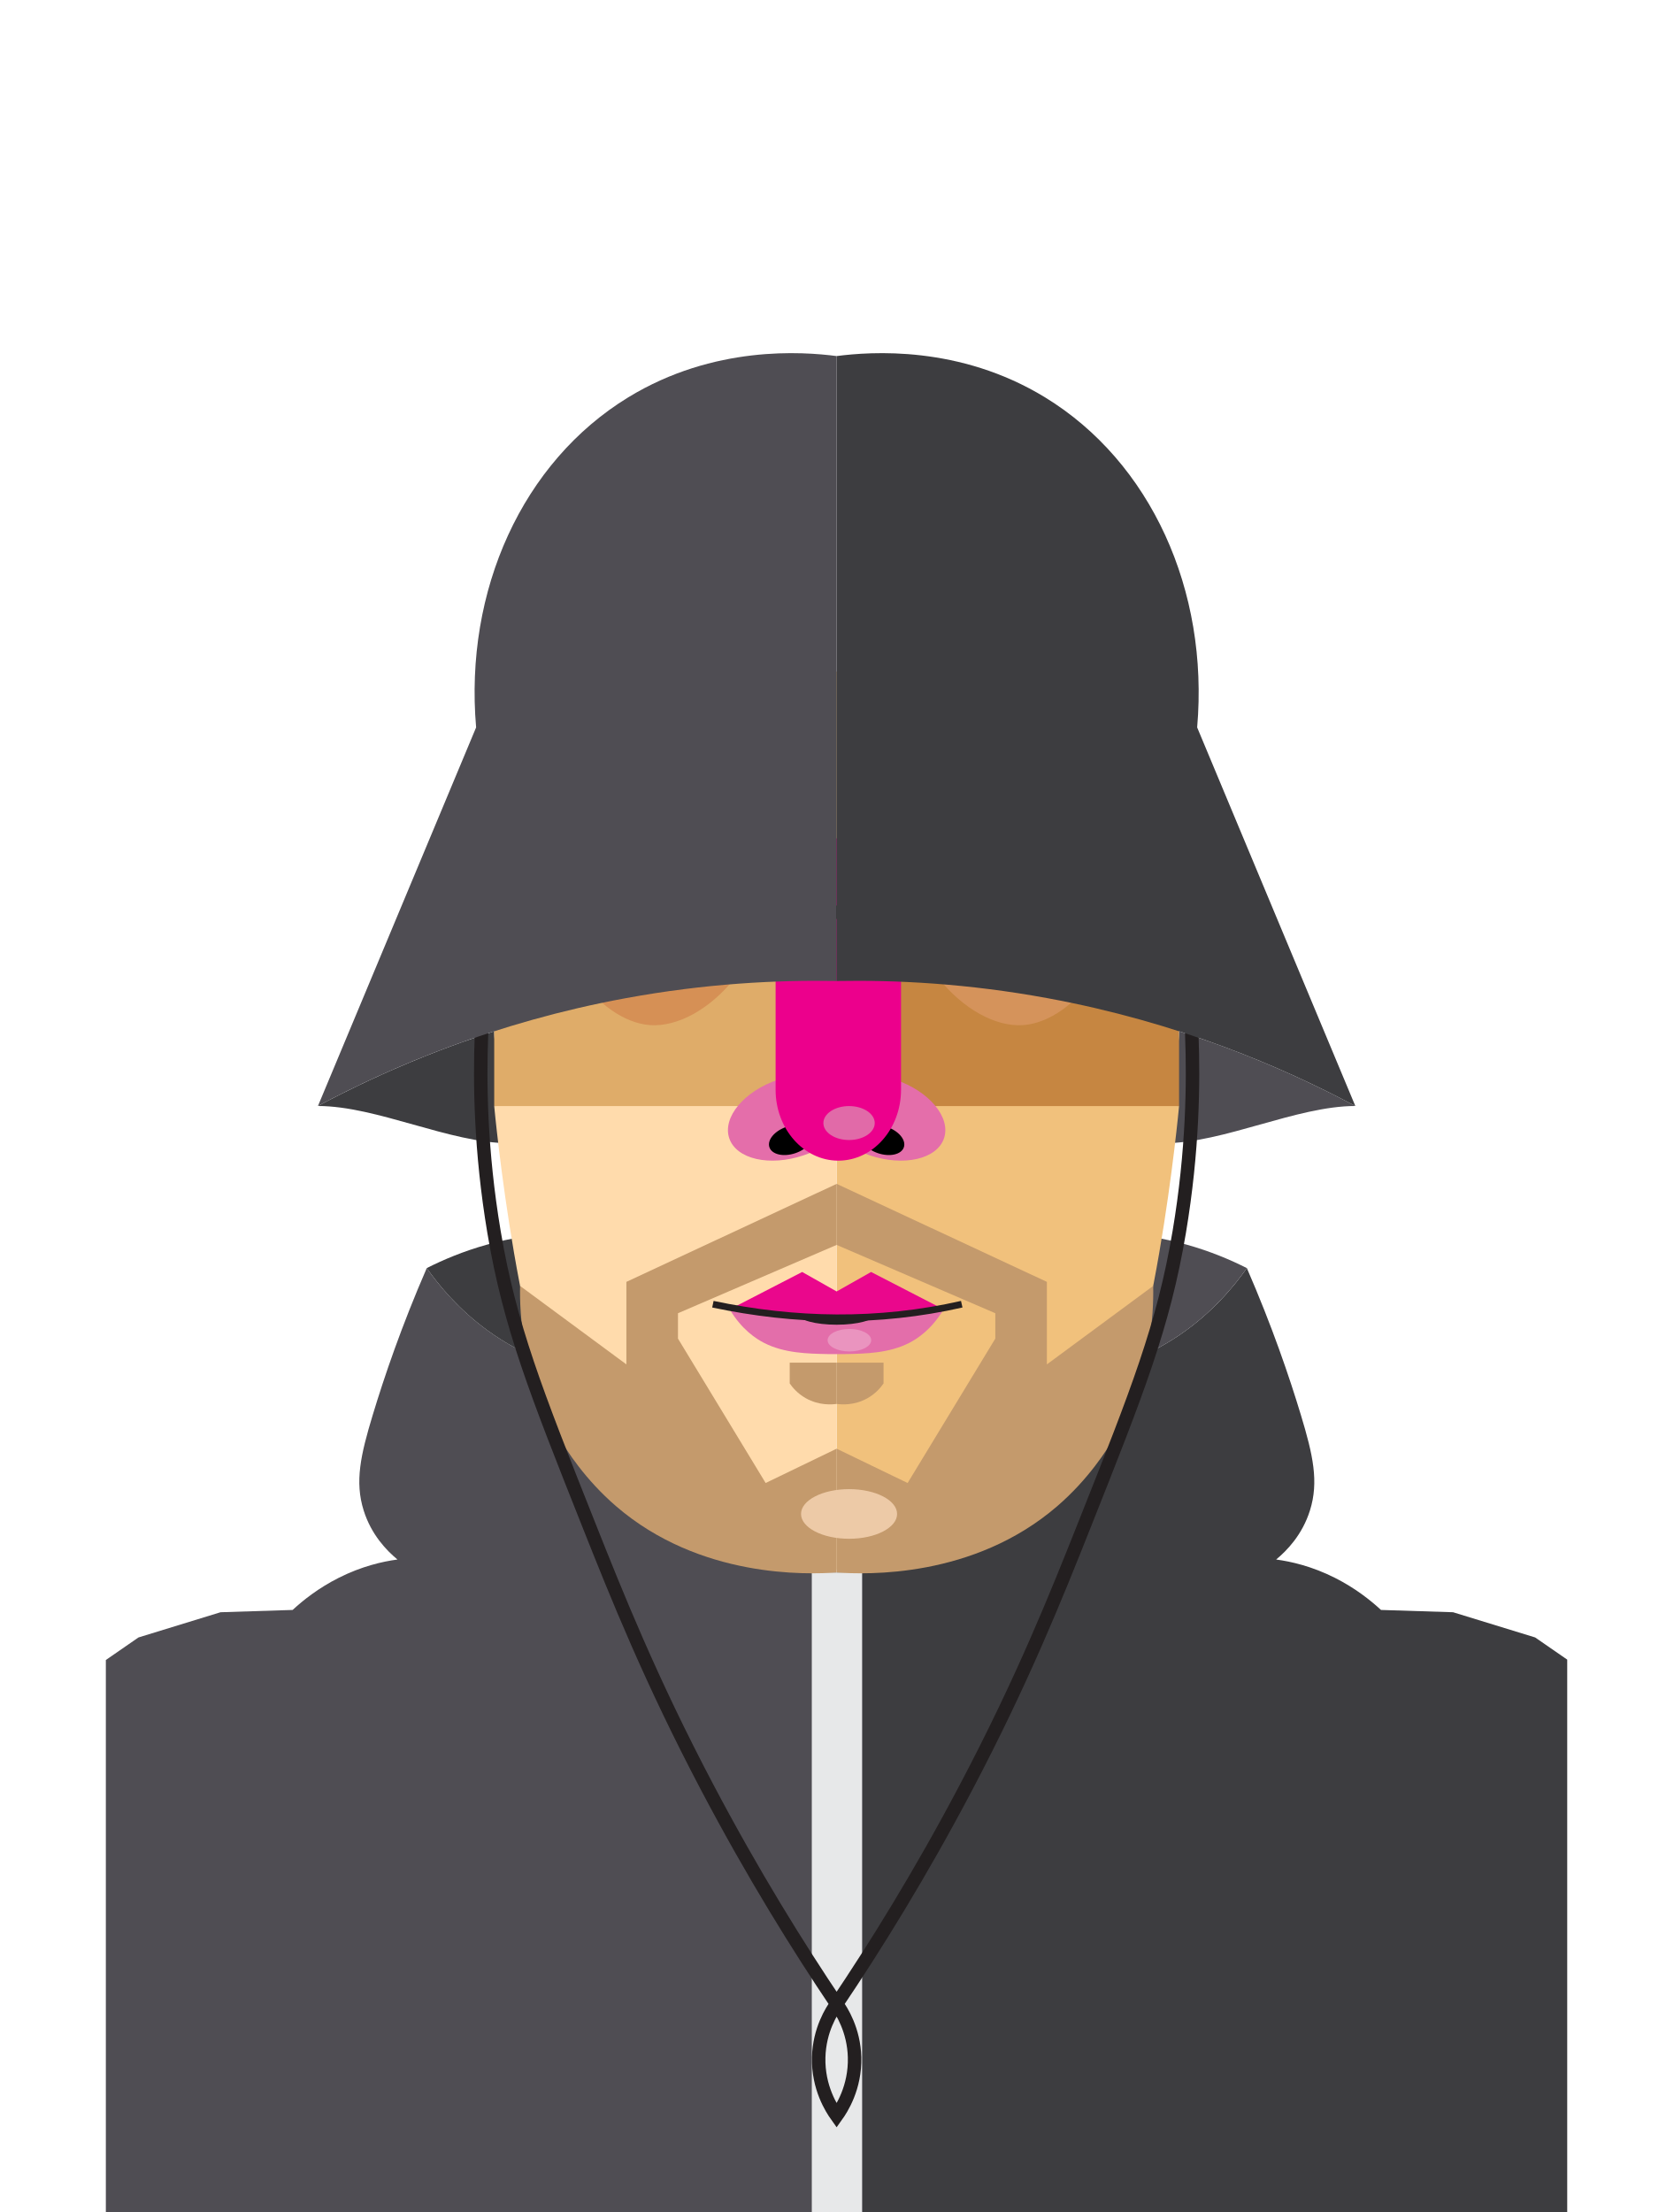
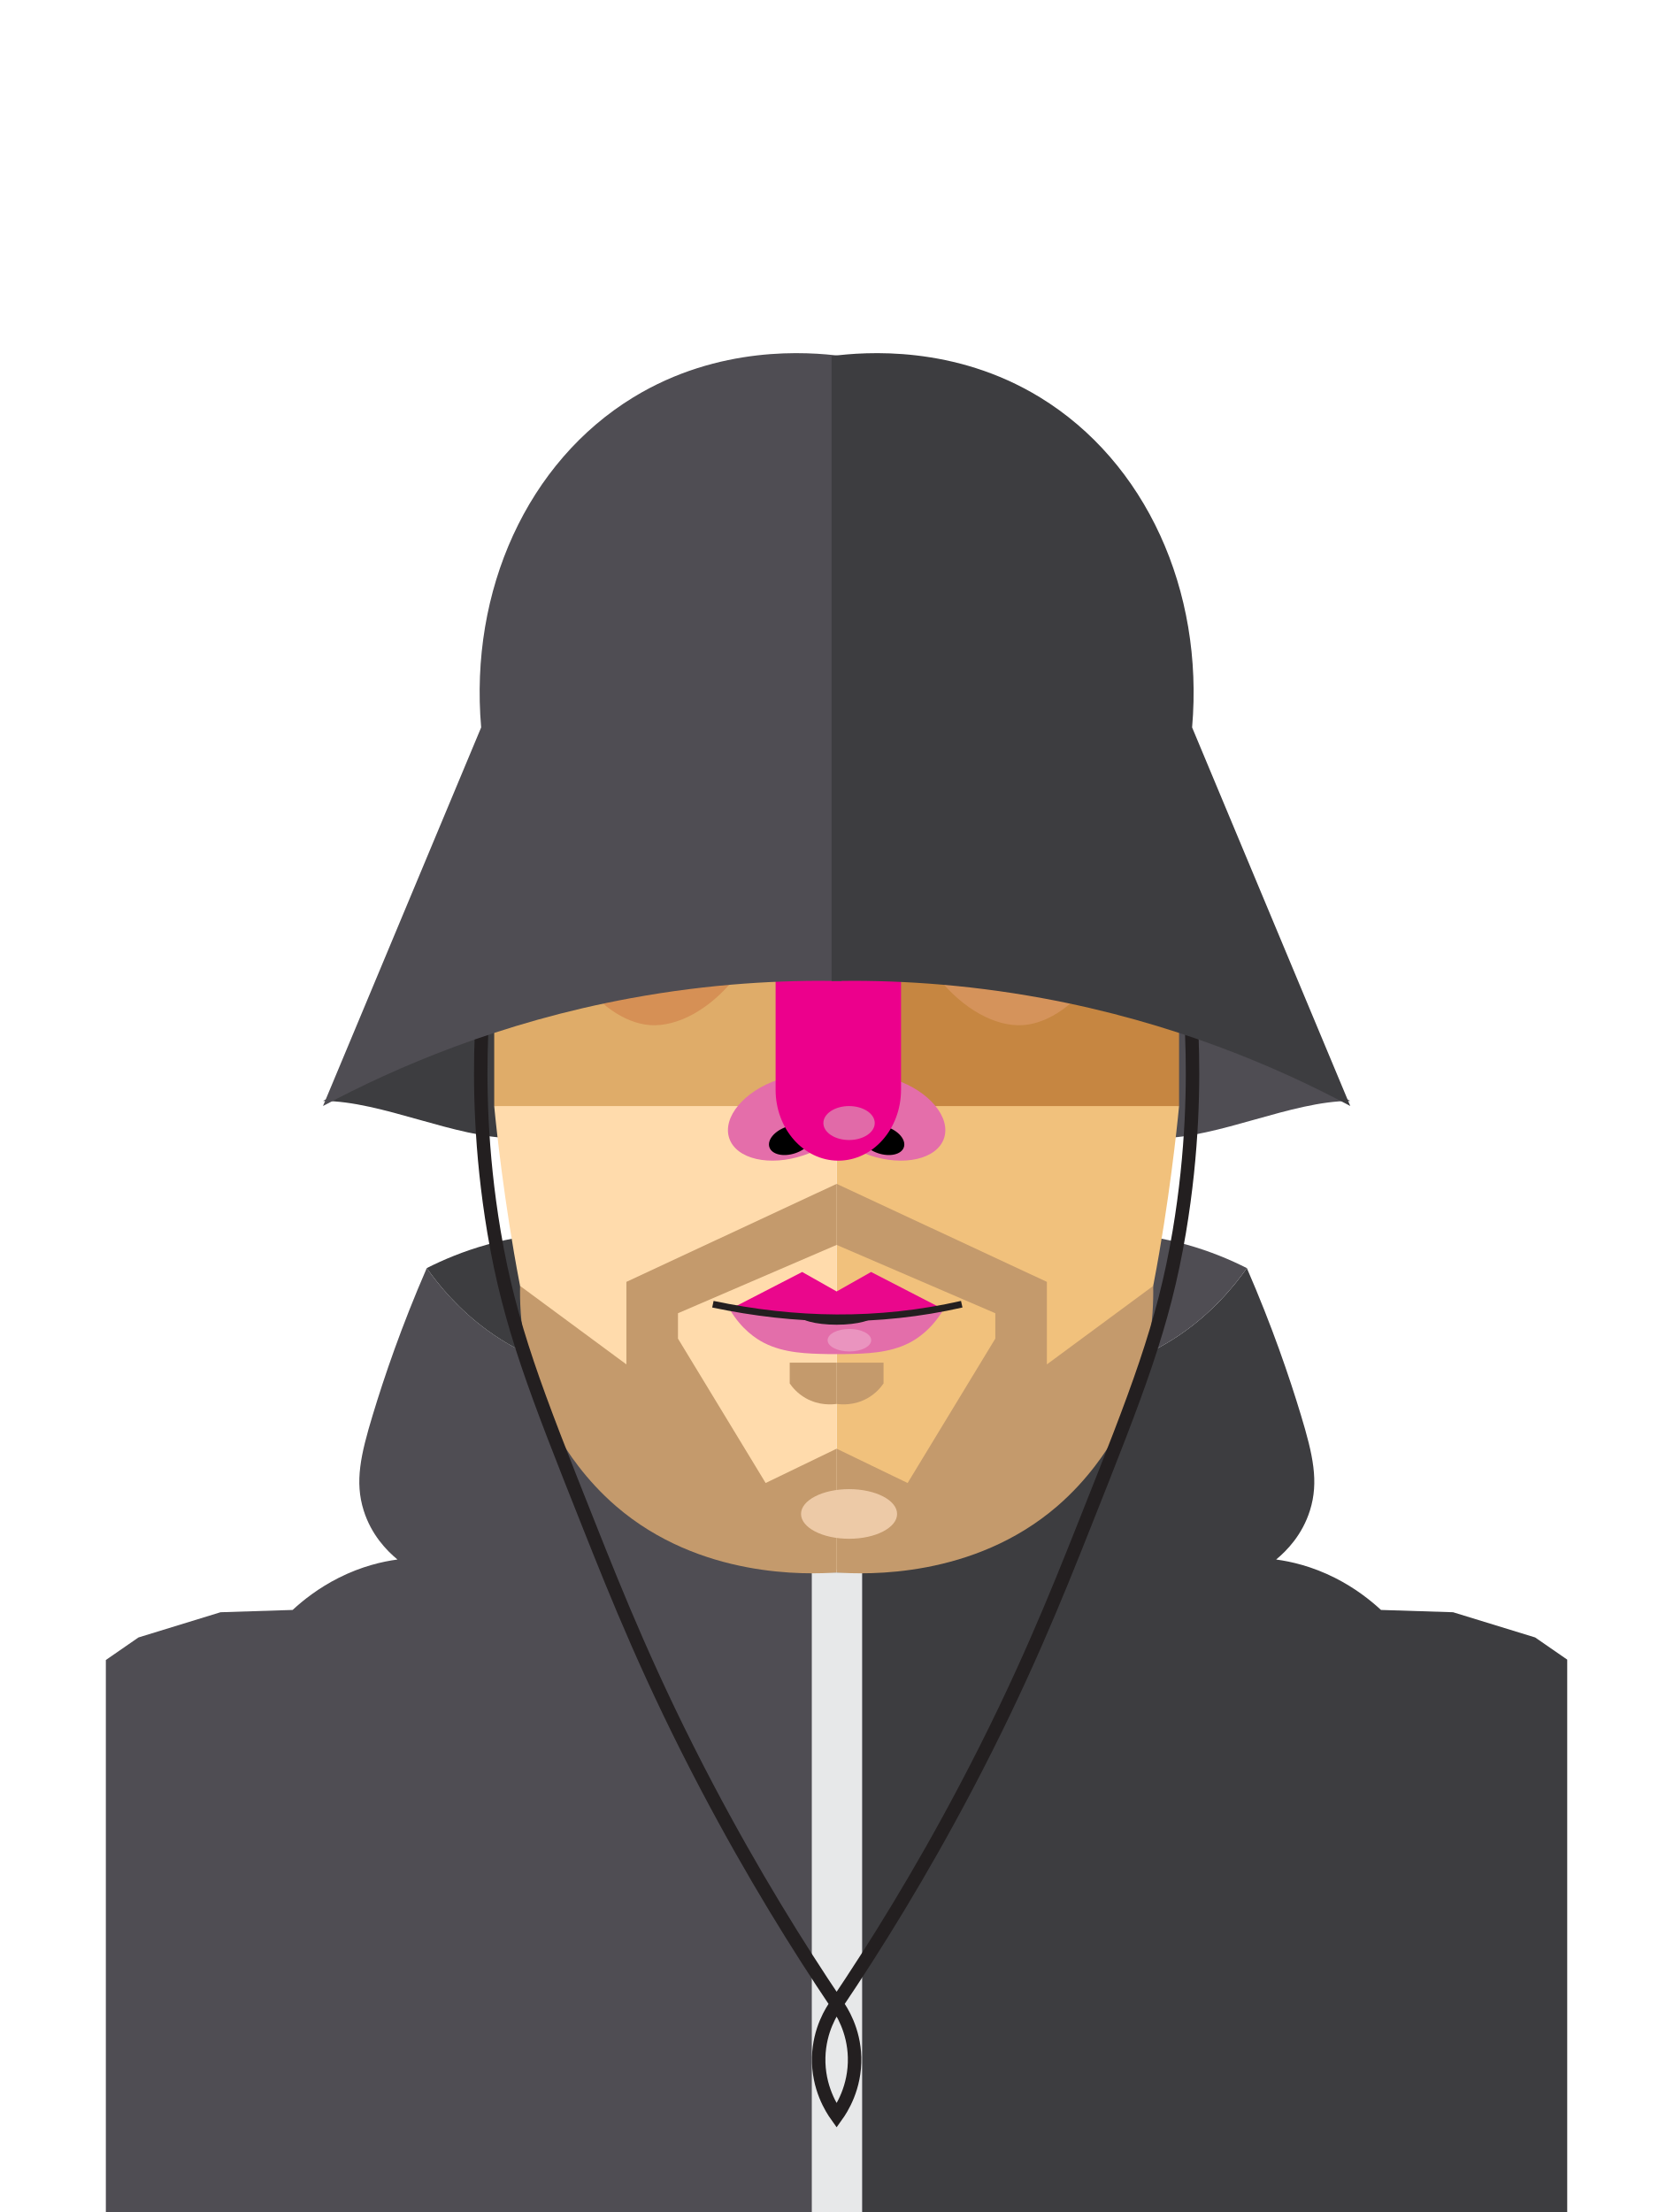
<svg xmlns="http://www.w3.org/2000/svg" version="1.1" id="svg2" xml:space="preserve" width="662.677" height="876.011" viewBox="0 0 662.677 876.011">
  <defs id="defs6">
    <clipPath clipPathUnits="userSpaceOnUse" id="clipPath16">
      <path d="M 55.019,657.008 33.709,85.304 497.008,68.034 v 588.974 z" id="path14" />
    </clipPath>
    <clipPath clipPathUnits="userSpaceOnUse" id="clipPath36">
      <path d="M 0,657.008 H 497.008 V 0 H 0 Z" id="path34" />
    </clipPath>
    <clipPath clipPathUnits="userSpaceOnUse" id="clipPath64">
      <path d="M 0,657.008 H 497.008 V 0 H 0 Z" id="path62" />
    </clipPath>
    <clipPath clipPathUnits="userSpaceOnUse" id="clipPath74">
      <path d="M 0,657.008 H 497.008 V 0 H 0 Z" id="path72" />
    </clipPath>
    <clipPath clipPathUnits="userSpaceOnUse" id="clipPath90">
      <path d="M 0,657.008 H 497.008 V 0 H 0 Z" id="path88" />
    </clipPath>
    <clipPath clipPathUnits="userSpaceOnUse" id="clipPath110">
      <path d="M 0,657.008 H 497.008 V 0 H 0 Z" id="path108" />
    </clipPath>
    <clipPath clipPathUnits="userSpaceOnUse" id="clipPath134">
      <path d="M 0,657.008 H 497.008 V 0 H 0 Z" id="path132" />
    </clipPath>
    <clipPath clipPathUnits="userSpaceOnUse" id="clipPath158">
      <path d="M 0,657.008 H 497.008 V 0 H 0 Z" id="path156" />
    </clipPath>
    <clipPath clipPathUnits="userSpaceOnUse" id="clipPath182">
      <path d="M 0,657.008 H 497.008 V 0 H 0 Z" id="path180" />
    </clipPath>
    <clipPath clipPathUnits="userSpaceOnUse" id="clipPath202">
      <path d="M 0,657.008 H 497.008 V 0 H 0 Z" id="path200" />
    </clipPath>
    <clipPath clipPathUnits="userSpaceOnUse" id="clipPath218">
      <path d="M 0,657.008 H 497.008 V 0 H 0 Z" id="path216" />
    </clipPath>
  </defs>
  <g id="g8" transform="matrix(1.333333,0,0,-1.333333,0,876.0107)">
    <g id="g30" transform="matrix(0.8733583,0,0,1,31.441,-1.2132)" style="stroke-width:1.07">
      <g id="g32" clip-path="url(#clipPath36)" style="stroke-width:1.07">
        <g id="g38" transform="translate(248.6529,191.1635)" style="stroke-width:1.07">
          <path d="m 0,0 c 14.523,-0.84 25.913,1.71 32.936,3.851 7.957,2.426 30.504,9.3 45.033,31.106 6.438,9.663 9.148,19.025 10.402,25.027 6.695,1.231 16.993,3.952 28.055,10.505 11.263,6.673 18.679,14.572 22.978,19.915 8.583,-17.248 14.424,-32.226 18.383,-43.659 4.092,-11.816 6.153,-19.784 3.064,-28.341 -2.613,-7.239 -7.834,-11.912 -11.489,-14.553 5.091,-0.599 12.173,-1.998 20,-5.447 6.774,-2.984 11.982,-6.568 15.659,-9.532 8.17,-0.227 16.341,-0.454 24.511,-0.681 l 27.915,-7.489 c 10.124,-6.112 20.249,-12.223 30.373,-18.335 v -179.13 H -0.177 C -0.118,-144.509 -0.059,-72.254 0,0" style="fill:#3d3d40;fill-opacity:1;fill-rule:nonzero;stroke:none;stroke-width:1.07" id="path40" />
        </g>
        <g id="g42" transform="translate(248.5382,191.1635)" style="stroke-width:1.07">
          <path d="m 0,0 c -14.523,-0.84 -25.913,1.71 -32.936,3.851 -7.957,2.426 -30.504,9.3 -45.033,31.106 -6.438,9.663 -9.148,19.025 -10.402,25.027 -6.695,1.231 -16.993,3.952 -28.055,10.505 -11.263,6.673 -18.679,14.572 -22.978,19.915 -8.583,-17.248 -14.424,-32.226 -18.383,-43.659 -4.092,-11.816 -6.153,-19.784 -3.064,-28.341 2.613,-7.239 7.834,-11.912 11.489,-14.553 -5.091,-0.599 -12.173,-1.998 -20,-5.447 -6.774,-2.984 -11.982,-6.568 -15.659,-9.532 -8.17,-0.227 -16.341,-0.454 -24.511,-0.681 l -27.915,-7.489 c -10.124,-6.112 -20.249,-12.223 -30.373,-18.335 v -179.13 H 0.177 C 0.118,-144.509 0.059,-72.254 0,0" style="fill:#4f4d53;fill-opacity:1;fill-rule:nonzero;stroke:none;stroke-width:1.07" id="path44" />
        </g>
        <g id="g46" transform="translate(337.0236,251.1478)" style="stroke-width:1.07">
          <path d="m 0,0 c 7.127,1.313 18.42,4.321 30.327,11.887 9.83,6.245 16.532,13.343 20.707,18.533 -5.559,2.46 -12.41,4.996 -20.426,6.957 -8.36,2.046 -15.897,2.955 -22.151,3.31 C 7.241,33.007 6.07,26.727 5.143,22.07 4.203,17.344 3.44,13.912 2.945,11.749 2.01,7.663 1.276,4.806 0.959,3.585 0.582,2.135 0.25,0.911 0,0" style="fill:#4f4d53;fill-opacity:1;fill-rule:nonzero;stroke:none;stroke-width:1.07" id="path48" />
        </g>
        <g id="g50" transform="translate(160.1675,251.1478)" style="stroke-width:1.07">
          <path d="m 0,0 c -7.127,1.313 -18.42,4.321 -30.327,11.887 -9.83,6.245 -16.532,13.343 -20.707,18.533 5.559,2.46 12.41,4.996 20.426,6.957 8.36,2.046 15.897,2.955 22.151,3.31 1.216,-7.68 2.387,-13.96 3.314,-18.617 0.94,-4.726 1.703,-8.158 2.198,-10.321 C -2.01,7.663 -1.276,4.806 -0.959,3.585 -0.582,2.135 -0.25,0.911 0,0" style="fill:#3d3d40;fill-opacity:1;fill-rule:nonzero;stroke:none;stroke-width:1.07" id="path52" />
        </g>
        <g id="g54" transform="translate(248.6529,-25.5995)" style="stroke-width:1.07">
          <path d="M 0,0 V 216.763" style="fill:none;stroke:#e7e8e9;stroke-width:17.121;stroke-linecap:butt;stroke-linejoin:miter;stroke-miterlimit:10;stroke-dasharray:none;stroke-opacity:1" id="path56" />
        </g>
      </g>
    </g>
    <g id="g68">
      <g id="g70" clip-path="url(#clipPath74)">
        <g id="g76" transform="translate(151.121,317.4614)">
-           <path d="m 0,0 c 0,7.405 -4.327,25.832 -4.327,33.237 -2.663,-0.856 -5.984,-1.962 -9.785,-3.323 -3.929,-1.406 -9.008,-3.312 -14.865,-5.747 -3.124,-1.3 -7.3,-3.095 -12.153,-5.357 -2.027,-0.944 -5.035,-2.372 -8.649,-4.19 -2.618,-1.317 -4.937,-2.529 -6.902,-3.577 C -39.229,11.035 -17.451,0.007 0,0" style="fill:#3d3d40;fill-opacity:1;fill-rule:nonzero;stroke:none" id="path78" />
+           <path d="m 1.5,1.5 c 0,7.405 -4.327,25.832 -4.327,33.237 -2.663,-0.856 -5.984,-1.962 -9.785,-3.323 -3.929,-1.406 -9.008,-3.312 -14.865,-5.747 -3.124,-1.3 -7.3,-3.095 -12.153,-5.357 -2.027,-0.944 -5.035,-2.372 -8.649,-4.19 -2.618,-1.317 -4.937,-2.529 -6.902,-3.577 C -37.729,12.535 -15.951,1.507 1.5,1.5" style="fill:#3d3d40;fill-opacity:1;fill-rule:nonzero;stroke:none" id="path78" />
        </g>
        <g id="g80" transform="translate(345.8869,317.4614)">
-           <path d="m 0,0 c 0,7.405 4.327,25.832 4.327,33.237 2.663,-0.856 5.984,-1.962 9.785,-3.323 3.929,-1.406 9.008,-3.312 14.865,-5.747 3.124,-1.3 7.3,-3.095 12.153,-5.357 2.027,-0.944 5.035,-2.372 8.649,-4.19 2.618,-1.317 4.937,-2.529 6.902,-3.577 C 39.229,11.035 17.451,0.007 0,0" style="fill:#4f4d53;fill-opacity:1;fill-rule:nonzero;stroke:none" id="path82" />
+           <path d="m -1.5,1.5 c 0,7.405 4.327,25.832 4.327,33.237 2.663,-0.856 5.984,-1.962 9.785,-3.323 3.929,-1.406 9.008,-3.312 14.865,-5.747 3.124,-1.3 7.3,-3.095 12.153,-5.357 2.027,-0.944 5.035,-2.372 8.649,-4.19 2.618,-1.317 4.937,-2.529 6.902,-3.577 C 37.729,12.535 15.951,1.507 -1.5,1.5" style="fill:#4f4d53;fill-opacity:1;fill-rule:nonzero;stroke:none" id="path82" />
        </g>
      </g>
    </g>
    <g id="g84">
      <g id="g86" clip-path="url(#clipPath90)">
        <g id="g92" transform="translate(248.5039,190.8656)">
          <path d="m 0,0 h 10.872 c 35.234,0 56.179,18.842 64.085,29.106 0.001,0 0.911,1.183 1.873,2.554 17.456,24.885 24.88,105.957 24.88,105.957 0,0.002 -40.041,1.244 -101.71,0.021 z" style="fill:#f1c17c;fill-opacity:1;fill-rule:nonzero;stroke:none" id="path94" />
        </g>
        <g id="g96" transform="translate(248.5039,190.8656)">
          <path d="m 0,0 h -10.872 c -35.234,0 -56.179,18.842 -64.085,29.106 -0.001,0 -0.911,1.183 -1.873,2.554 -17.456,24.885 -24.88,105.957 -24.88,105.957 0,0.002 40.041,1.244 101.71,0.021 z" style="fill:#ffdbac;fill-opacity:1;fill-rule:nonzero;stroke:none" id="path98" />
        </g>
      </g>
    </g>
    <path d="M 350.214,457.546 H 248.504 V 328.482 h 101.71 z" style="fill:#c68641;fill-opacity:1;fill-rule:nonzero;stroke:none" id="path100" />
    <path d="m 146.794,457.546 h 101.71 V 328.482 h -101.71 z" style="fill:#dfac69;fill-opacity:1;fill-rule:nonzero;stroke:none" id="path102" />
    <g id="g104">
      <g id="g106" clip-path="url(#clipPath110)">
        <g id="g112" transform="translate(248.5039,305.3763)">
          <path d="m 0,0 c 20.816,-9.702 41.631,-19.404 62.447,-29.106 v -24.516 l 31.58,23.312 C 94.194,-38.753 93.369,-56.623 82.617,-75.064 80.298,-79.041 74.766,-87.763 65.511,-95.745 40.659,-117.175 8.809,-116.039 0,-115.426 v 36.767 c 6.979,-3.405 14.106,-6.788 21.085,-10.192 8.681,14.298 17.362,28.596 26.043,42.894 v 7.533 C 31.418,-31.659 15.709,-24.893 0,-18.128 Z" style="fill:#c49a6c;fill-opacity:1;fill-rule:nonzero;stroke:none" id="path114" />
        </g>
        <g id="g116" transform="translate(248.5039,305.3763)">
          <path d="m 0,0 c -20.816,-9.702 -41.631,-19.404 -62.447,-29.106 v -24.516 l -31.58,23.312 c -0.167,-8.443 0.658,-26.313 11.41,-44.754 2.319,-3.977 7.851,-12.699 17.106,-20.681 24.852,-21.43 56.702,-20.294 65.511,-19.681 v 36.767 c -6.979,-3.405 -14.106,-6.788 -21.085,-10.192 -8.681,14.298 -17.362,28.596 -26.043,42.894 v 7.533 c 15.71,6.765 31.419,13.531 47.128,20.296 z" style="fill:#c49a6c;fill-opacity:1;fill-rule:nonzero;stroke:none" id="path118" />
        </g>
        <g id="g120" transform="translate(248.5039,252.2699)">
          <path d="M 0,0 H 13.936 V -6.165 C 13.162,-7.293 11.663,-9.145 9.17,-10.553 5.219,-12.786 1.359,-12.441 0,-12.255 Z" style="fill:#c49a6c;fill-opacity:1;fill-rule:nonzero;stroke:none" id="path122" />
        </g>
        <g id="g124" transform="translate(248.5039,252.2699)">
          <path d="m 0,0 h -13.936 v -6.165 c 0.774,-1.128 2.273,-2.98 4.766,-4.388 3.951,-2.233 7.811,-1.888 9.17,-1.702 z" style="fill:#c49a6c;fill-opacity:1;fill-rule:nonzero;stroke:none" id="path126" />
        </g>
      </g>
    </g>
    <g id="g152">
      <g id="g154" clip-path="url(#clipPath158)">
        <g id="g160" transform="translate(265.8906,336.3245)">
          <path d="M 0,0 C -6.595,2.226 -13.083,2.021 -17.387,-0.105 -21.691,2.021 -28.179,2.226 -34.773,0 -44.879,-3.41 -51.374,-11.204 -49.28,-17.408 c 2.093,-6.204 11.983,-8.469 22.089,-5.059 3.907,1.319 7.264,3.296 9.804,5.58 2.54,-2.284 5.898,-4.261 9.805,-5.58 10.106,-3.41 19.995,-1.145 22.089,5.059 C 16.601,-11.204 10.106,-3.41 0,0" style="fill:#e46eaa;fill-opacity:1;fill-rule:nonzero;stroke:none" id="path162" />
        </g>
        <g id="g164" transform="translate(233.5883,322.3086)">
          <path d="m 0,0 c -3.518,-1.187 -5.779,-3.901 -5.051,-6.061 0.729,-2.16 4.172,-2.948 7.691,-1.761 3.518,1.187 5.779,3.901 5.05,6.061 C 6.961,0.399 3.518,1.187 0,0" style="fill:#000000;fill-opacity:1;fill-rule:nonzero;stroke:none" id="path166" />
        </g>
        <g id="g168" transform="translate(263.4195,322.3086)">
          <path d="m 0,0 c -3.518,1.187 -6.961,0.399 -7.69,-1.761 -0.729,-2.16 1.532,-4.874 5.05,-6.061 3.519,-1.187 6.962,-0.399 7.691,1.761 C 5.779,-3.901 3.518,-1.187 0,0" style="fill:#000000;fill-opacity:1;fill-rule:nonzero;stroke:none" id="path170" />
        </g>
        <g id="g172" transform="translate(230.3763,408.0146)">
          <path d="m 0,0 v -74.681 c 0,-11.633 8.34,-21.064 18.628,-21.064 10.287,0 18.627,9.431 18.627,21.064 l 0,74.681 z" style="fill:#ec008c;fill-opacity:1;fill-rule:nonzero;stroke:none" id="path174" />
        </g>
      </g>
    </g>
    <g id="g176">
      <g id="g178" clip-path="url(#clipPath182)">
        <g id="g184" transform="translate(259.8231,323.4401)">
          <path d="m 0,0 c 0,-2.785 -3.415,-5.043 -7.628,-5.043 -4.212,0 -7.627,2.258 -7.627,5.043 0,2.785 3.415,5.043 7.627,5.043 C -3.415,5.043 0,2.785 0,0" style="fill:#e16aa8;fill-opacity:1;fill-rule:nonzero;stroke:none" id="path186" />
        </g>
        <g id="g188" transform="translate(266.4614,207.3339)">
          <path d="m 0,0 c 0,-4.072 -6.387,-7.372 -14.266,-7.372 -7.879,0 -14.266,3.3 -14.266,7.372 0,4.072 6.387,7.372 14.266,7.372 C -6.387,7.372 0,4.072 0,0" style="fill:#edcaa7;fill-opacity:1;fill-rule:nonzero;stroke:none" id="path190" />
        </g>
        <g id="g192" transform="translate(258.6667,259.9539)">
          <path d="m 0,0 c 0,-1.847 -2.897,-3.344 -6.471,-3.344 -3.574,0 -6.472,1.497 -6.472,3.344 0,1.847 2.898,3.344 6.472,3.344 C -2.897,3.344 0,1.847 0,0" style="fill:#ea94bf;fill-opacity:1;fill-rule:nonzero;stroke:none" id="path194" />
        </g>
      </g>
    </g>
    <g id="g196">
      <g id="g198" clip-path="url(#clipPath202)">
        <g id="g204" transform="translate(162.2273,406.0359)">
          <path d="M 0,0 C -2.648,-30.213 15.63,-52.498 30.936,-53.511 47.012,-54.575 69.564,-32.819 68.149,0 Z" style="fill:#d69055;fill-opacity:1;fill-rule:nonzero;stroke:none" id="path206" />
        </g>
        <g id="g208" transform="translate(334.7805,406.0359)">
          <path d="M 0,0 C 2.648,-30.213 -15.63,-52.498 -30.936,-53.511 -47.012,-54.575 -69.564,-32.819 -68.149,0 Z" style="fill:#d5935b;fill-opacity:1;fill-rule:nonzero;stroke:none" id="path210" />
        </g>
      </g>
    </g>
    <g id="g212">
      <g id="g214" clip-path="url(#clipPath218)">
        <g id="g220" transform="translate(354.0038,349.4534)">
          <path d="M 0,0 V 36.604 H -105.489 -105.511 -211 V 0 c -0.527,-13.745 -0.337,-34.154 3.734,-58.375 4.689,-27.893 12.488,-47.532 28.085,-86.808 8.514,-21.439 18.48,-46.323 35.234,-78.128 13.662,-25.934 27.116,-47.51 38.446,-64.339 v -0.003 c -1.49,-2.086 -5.115,-7.745 -5.328,-15.842 -0.237,-9.005 3.894,-15.337 5.329,-17.348 1.435,2.011 5.566,8.343 5.329,17.348 -0.213,8.097 -3.837,13.756 -5.328,15.842 v 0.003 c 11.33,16.829 24.785,38.405 38.446,64.339 16.754,31.805 26.72,56.689 35.234,78.128 15.598,39.276 23.397,58.915 28.085,86.808 C 0.337,-34.154 0.528,-13.745 0,0 Z" style="fill:none;stroke:#231f20;stroke-width:4;stroke-linecap:butt;stroke-linejoin:miter;stroke-miterlimit:10;stroke-dasharray:none;stroke-opacity:1" id="path222" />
        </g>
        <g id="g224" transform="translate(94.4401,328.5039)">
-           <path d="m 0,0 c 21.627,11.548 52.535,24.869 91.404,32.021 23.652,4.353 44.931,5.442 62.66,5.107 v 185.617 c -10.081,1.308 -36.45,3.288 -61.894,-12.256 C 60.774,191.309 43.453,153.186 46.979,112.447 31.319,74.965 15.66,37.482 0,0" style="fill:#4f4d53;fill-opacity:1;fill-rule:nonzero;stroke:none" id="path226" />
+           <path d="m 1.5,0 c 21.627,11.548 52.535,24.869 91.404,32.021 23.652,4.353 44.931,5.442 62.66,5.107 v 185.617 c -10.081,1.308 -36.45,3.288 -61.894,-12.256 C 62.274,191.309 44.953,153.186 48.479,112.447 32.819,74.965 17.16,37.482 1.5,0" style="fill:#4f4d53;fill-opacity:1;fill-rule:nonzero;stroke:none" id="path226" />
        </g>
        <g id="g228" transform="translate(402.5678,328.5039)">
-           <path d="m 0,0 c -21.627,11.548 -52.535,24.869 -91.404,32.021 -23.652,4.353 -44.931,5.442 -62.66,5.107 v 185.617 c 10.081,1.308 36.45,3.288 61.894,-12.256 31.396,-19.18 48.717,-57.303 45.191,-98.042 z" style="fill:#3d3d40;fill-opacity:1;fill-rule:nonzero;stroke:none" id="path230" />
+           <path d="m -1.5,0 c -21.627,11.548 -52.535,24.869 -91.404,32.021 -23.652,4.353 -44.931,5.442 -62.66,5.107 v 185.617 c 10.081,1.308 36.45,3.288 61.894,-12.256 31.396,-19.18 48.717,-57.303 45.191,-98.042 z" style="fill:#3d3d40;fill-opacity:1;fill-rule:nonzero;stroke:none" id="path230" />
        </g>
      </g>
    </g>
  </g>
  <path d="m 331.339,518.544 -42.355,-5.3e-4 c 4.833,8.096 10.535,11.698 13.617,13.277 7.973,4.085 17.239,4.269 25.127,4.427 1.499,0.029 2.745,0.017 3.611,0 0.865,0.017 2.112,0.029 3.611,0 7.888,-0.157 17.153,-0.341 25.127,-4.427 3.083,-1.579 8.784,-5.18 13.617,-13.276 z" style="fill:#e36eaa;fill-opacity:1;fill-rule:nonzero;stroke:none;stroke-width:1.333" id="path138-4" />
  <path d="m 346.431,520.539 c 0,2.256 -6.757,4.085 -15.092,4.085 -8.336,0 -15.092,-1.829 -15.092,-4.085 0,-2.256 6.756,-4.085 15.092,-4.085 8.335,0 15.092,1.829 15.092,4.085" style="fill:#221f20;fill-opacity:1;fill-rule:nonzero;stroke:none;stroke-width:1.333" id="path142-0" />
  <path d="m 344.984,503.736 c -4.548,2.572 -9.097,5.144 -13.645,7.716 -4.548,-2.572 -9.097,-5.144 -13.645,-7.716 -9.569,4.936 -19.14,9.872 -28.709,14.808 l 42.736,4.005 41.973,-4.005 c -9.569,-4.936 -19.14,-9.872 -28.709,-14.808" style="fill:#ea078c;fill-opacity:1;fill-rule:nonzero;stroke:none;stroke-width:1.333" id="path146-0" />
  <path d="m 282.332,516.499 c 32.508,6.855 65.326,7.523 98.553,0" style="fill:none;stroke:#231f20;stroke-width:2.667;stroke-linecap:butt;stroke-linejoin:miter;stroke-miterlimit:10;stroke-dasharray:none;stroke-opacity:1" id="path150-7" />
  <path d="m 345.024,530.754 c 0,2.463 -3.863,4.459 -8.628,4.459 -4.765,0 -8.629,-1.996 -8.629,-4.459 0,-2.463 3.864,-4.459 8.629,-4.459 4.765,0 8.628,1.996 8.628,4.459" style="fill:#ea94bf;fill-opacity:1;fill-rule:nonzero;stroke:none;stroke-width:1.333" id="path194-2" />
</svg>
